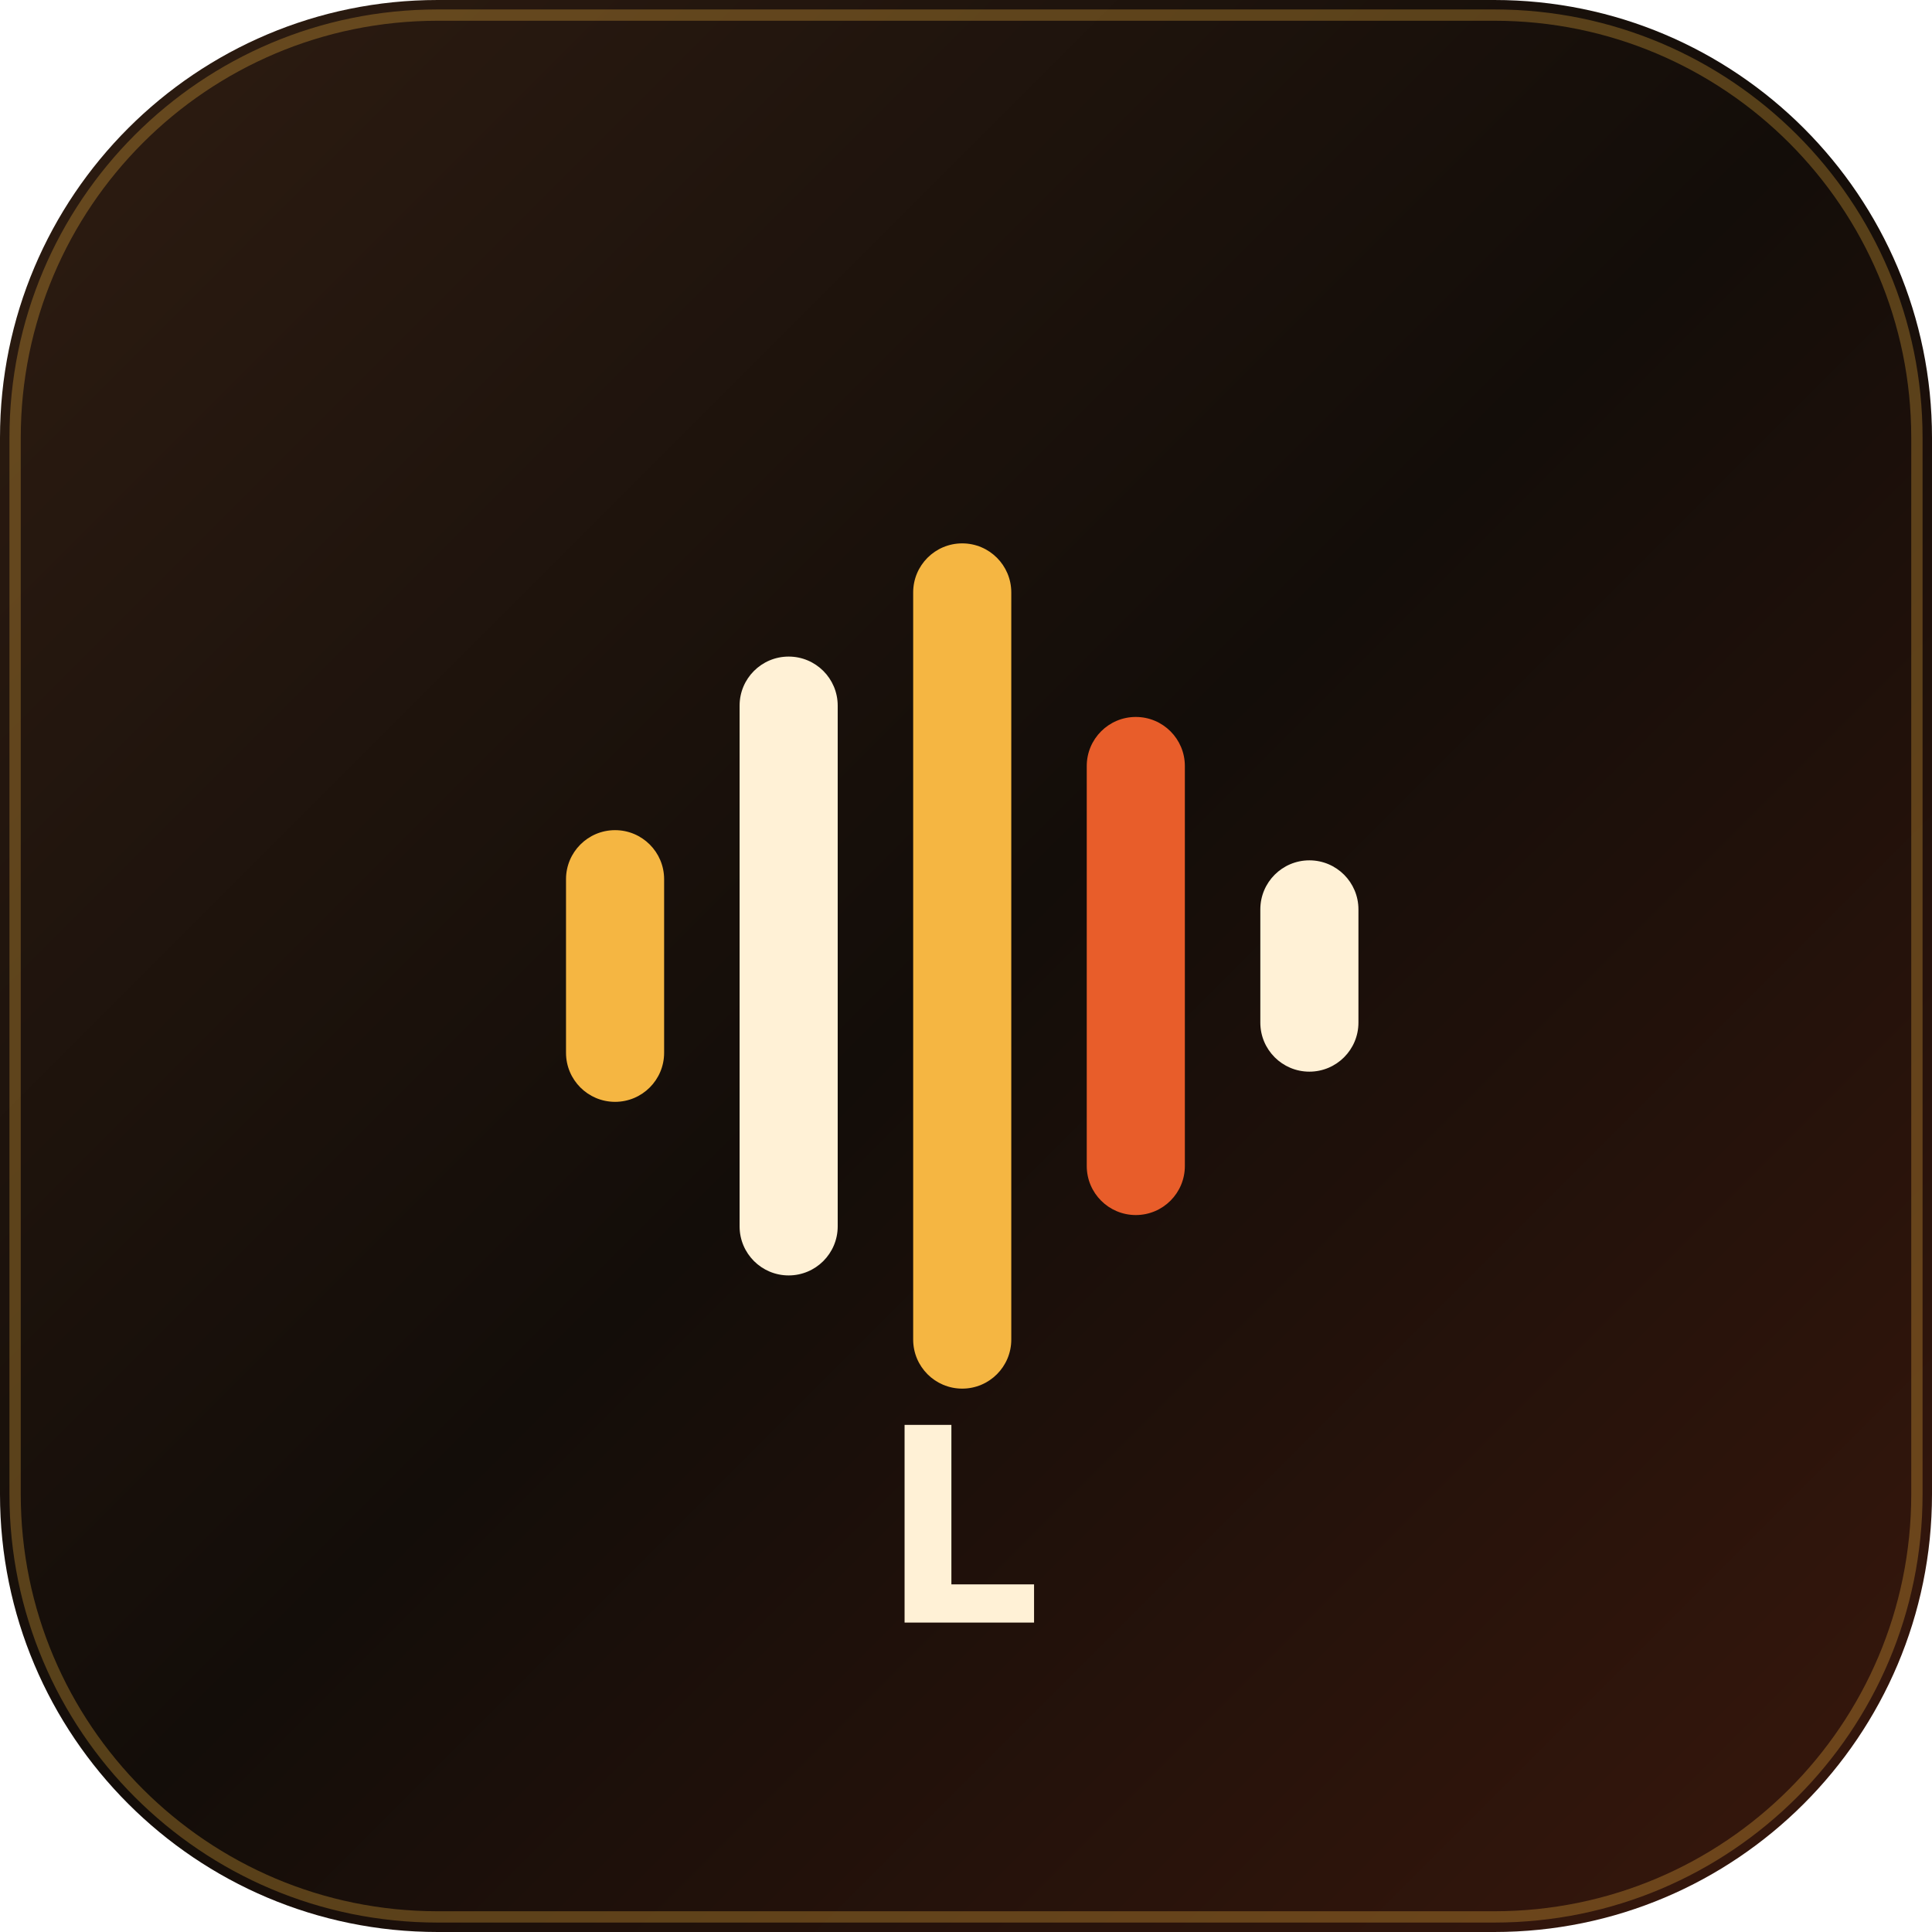
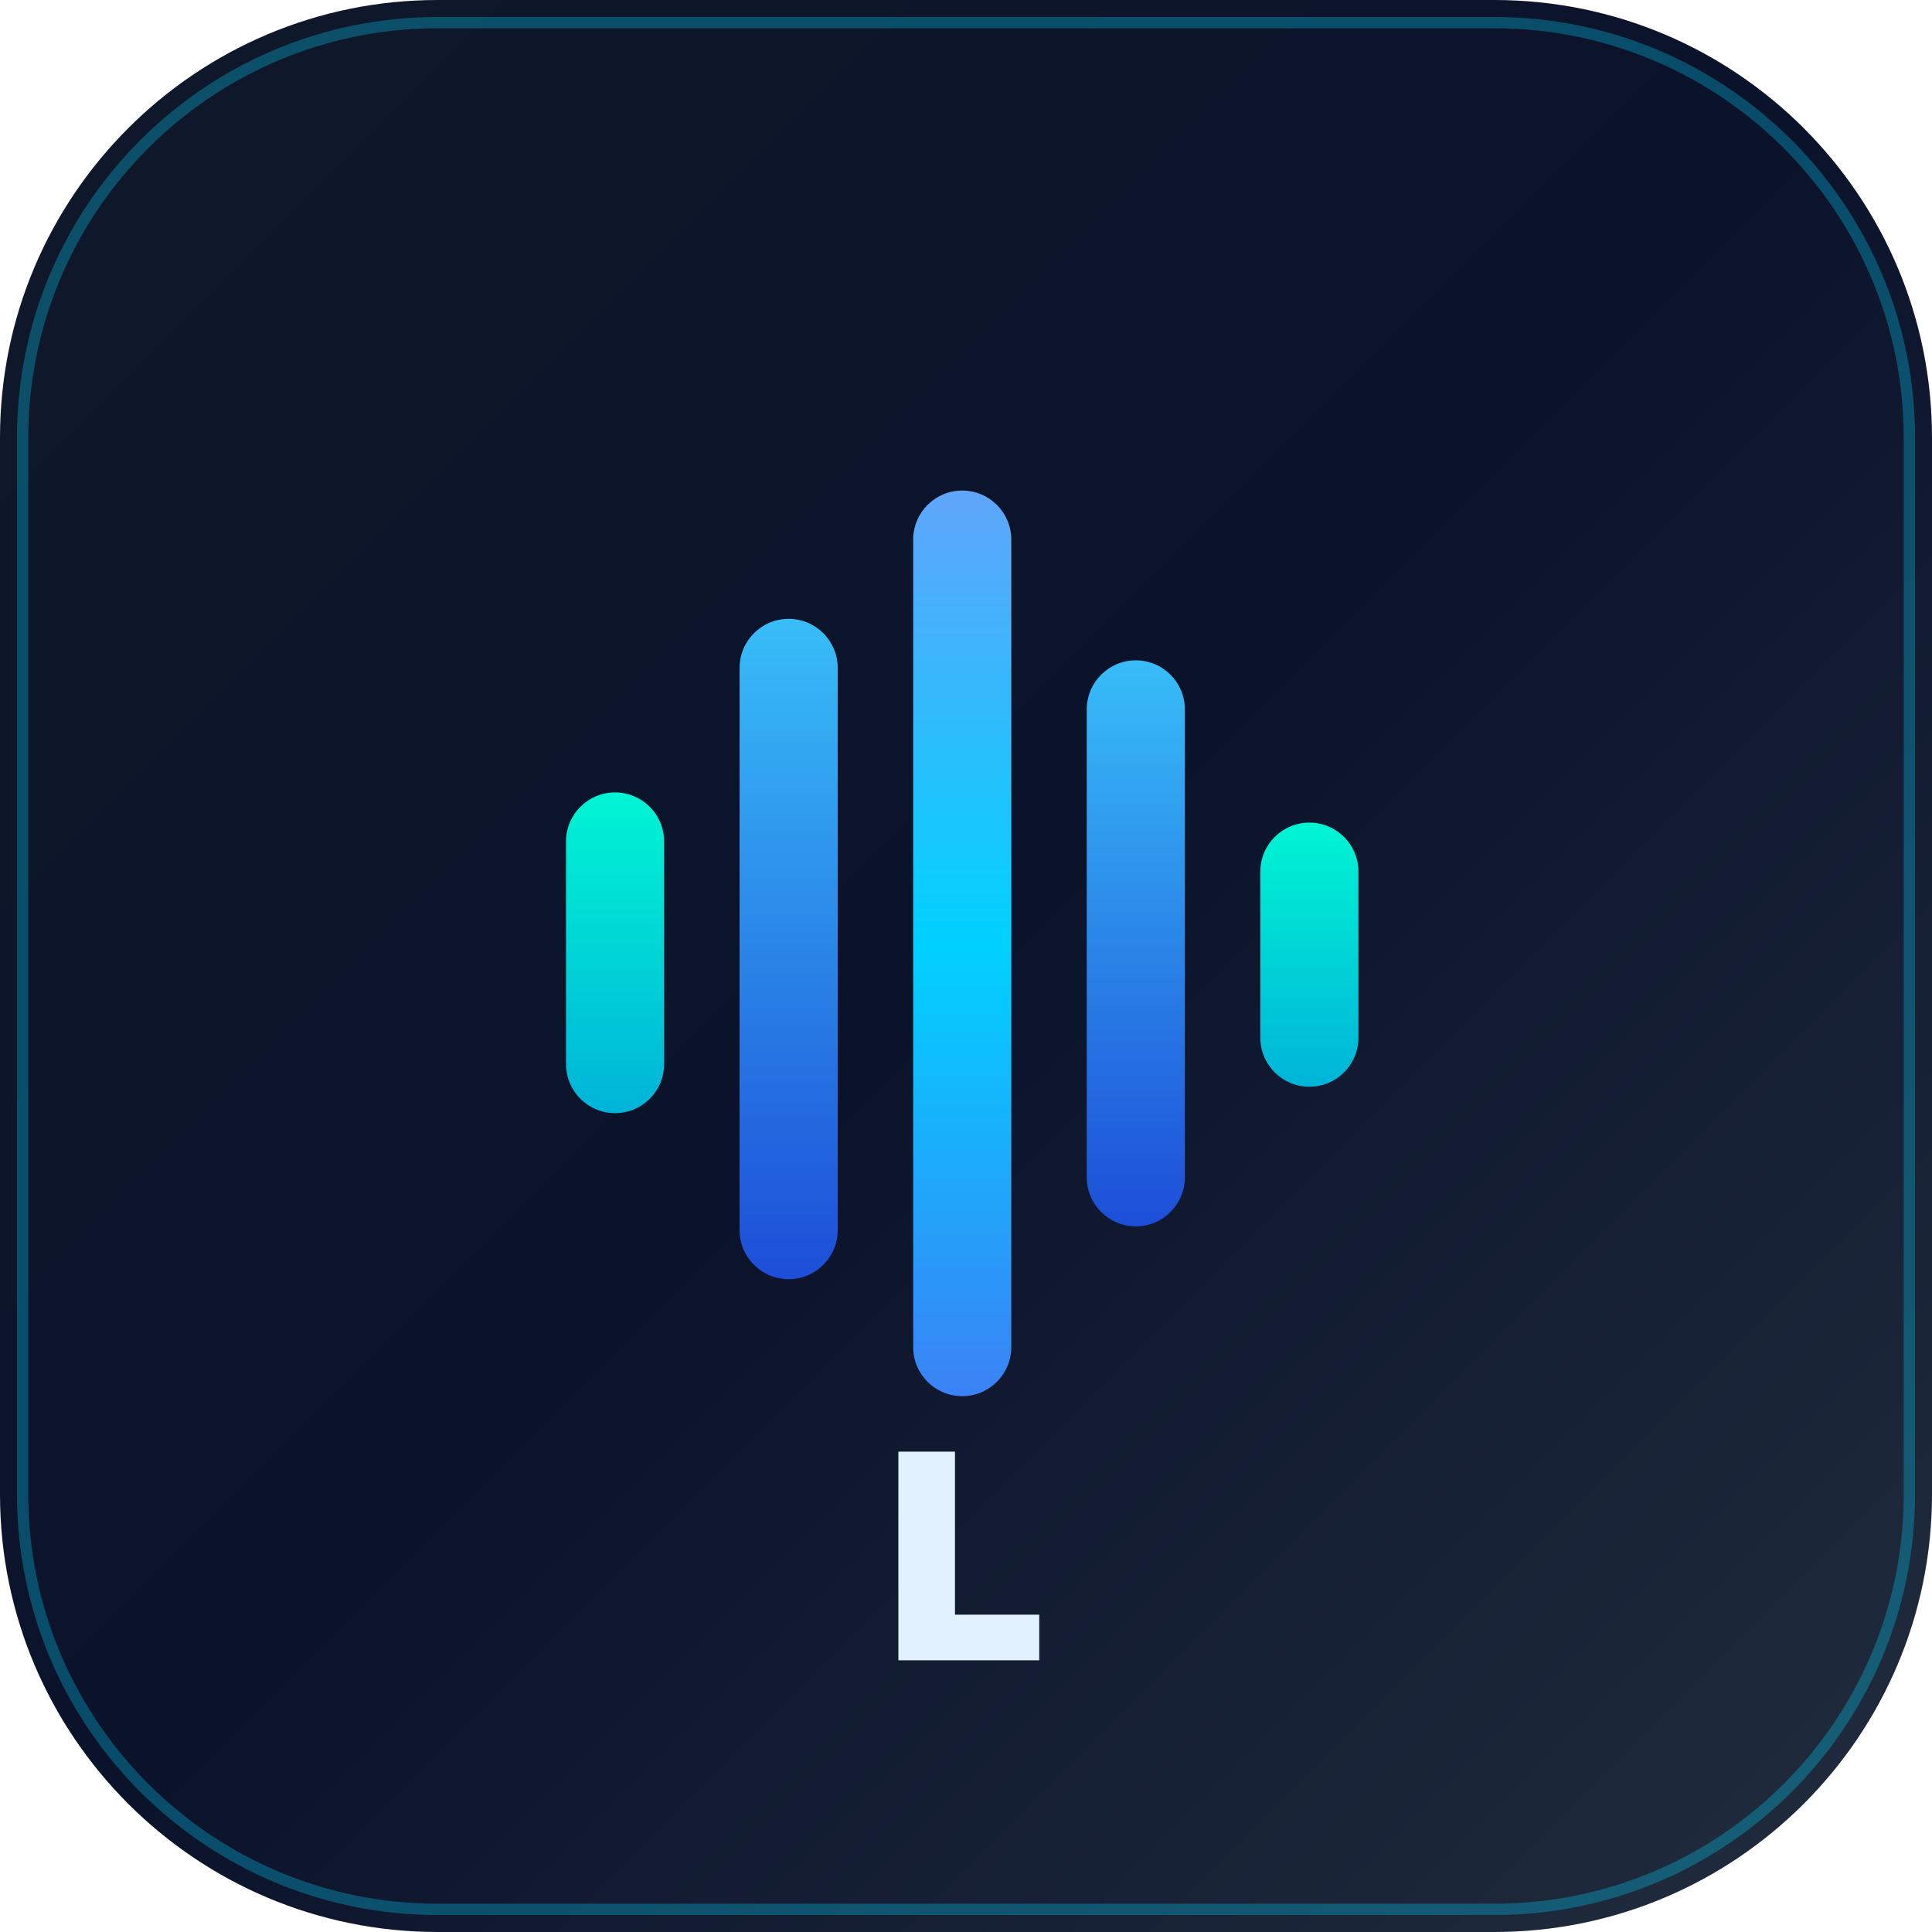
<svg xmlns="http://www.w3.org/2000/svg" width="512" height="512" viewBox="0 0 512 512" fill="none">
-   <rect width="512" height="512" rx="116" fill="url(#g)" />
-   <rect x="4" y="4" width="504" height="504" rx="112" fill="none" stroke="#F5B642" stroke-opacity="0.3" stroke-width="3" />
-   <g transform="translate(150,150)">
-     <rect x="0" y="70" width="26" height="72" rx="13" fill="#F5B642" />
-     <rect x="46" y="24" width="26" height="164" rx="13" fill="#FFF1D6" />
-     <rect x="92" y="-6" width="26" height="224" rx="13" fill="#F5B642" />
-     <rect x="138" y="40" width="26" height="132" rx="13" fill="#E85D2A" />
-     <rect x="184" y="78" width="26" height="56" rx="13" fill="#FFF1D6" />
+   <rect width="512" height="512" rx="116" fill="url(#bg)" />
+   <rect x="6" y="6" width="500" height="500" rx="110" fill="none" stroke="#00D2FF" stroke-opacity="0.3" stroke-width="3" />
+   <g transform="translate(150,140)">
+     <rect x="0" y="70" width="26" height="85" rx="13" fill="url(#b1)" />
+     <rect x="46" y="24" width="26" height="175" rx="13" fill="url(#b2)" />
+     <rect x="92" y="-10" width="26" height="240" rx="13" fill="url(#b3)" />
+     <rect x="138" y="35" width="26" height="150" rx="13" fill="url(#b2)" />
+     <rect x="184" y="78" width="26" height="70" rx="13" fill="url(#b1)" />
  </g>
-   <text x="256" y="430" fill="#FFF1D6" font-family="Inter, system-ui, sans-serif" font-size="72" font-weight="800" text-anchor="middle">L</text>
+   <text x="256" y="440" fill="#E2F1FF" font-family="Inter, -apple-system, system-ui, sans-serif" font-size="76" font-weight="900" text-anchor="middle" letter-spacing="-2">L</text>
  <defs>
-     <linearGradient id="g" x1="40" y1="40" x2="472" y2="472" gradientUnits="userSpaceOnUse">
-       <stop stop-color="#2A1A10" />
-       <stop offset="0.5" stop-color="#130D09" />
-       <stop offset="1" stop-color="#33160C" />
+     <linearGradient id="bg" x1="40" y1="40" x2="472" y2="472" gradientUnits="userSpaceOnUse">
+       <stop stop-color="#0F172A" />
+       <stop offset="0.5" stop-color="#0B132B" />
+       <stop offset="1" stop-color="#1E293B" />
+     </linearGradient>
+     <linearGradient id="b1" x1="0" y1="0" x2="0" y2="1">
+       <stop stop-color="#00F5D4" />
+       <stop offset="1" stop-color="#00B4D8" />
+     </linearGradient>
+     <linearGradient id="b2" x1="0" y1="0" x2="0" y2="1">
+       <stop stop-color="#38BDF8" />
+       <stop offset="1" stop-color="#1D4ED8" />
+     </linearGradient>
+     <linearGradient id="b3" x1="0" y1="0" x2="0" y2="1">
+       <stop stop-color="#60A5FA" />
+       <stop offset="0.5" stop-color="#00D2FF" />
+       <stop offset="1" stop-color="#3B82F6" />
    </linearGradient>
  </defs>
</svg>
